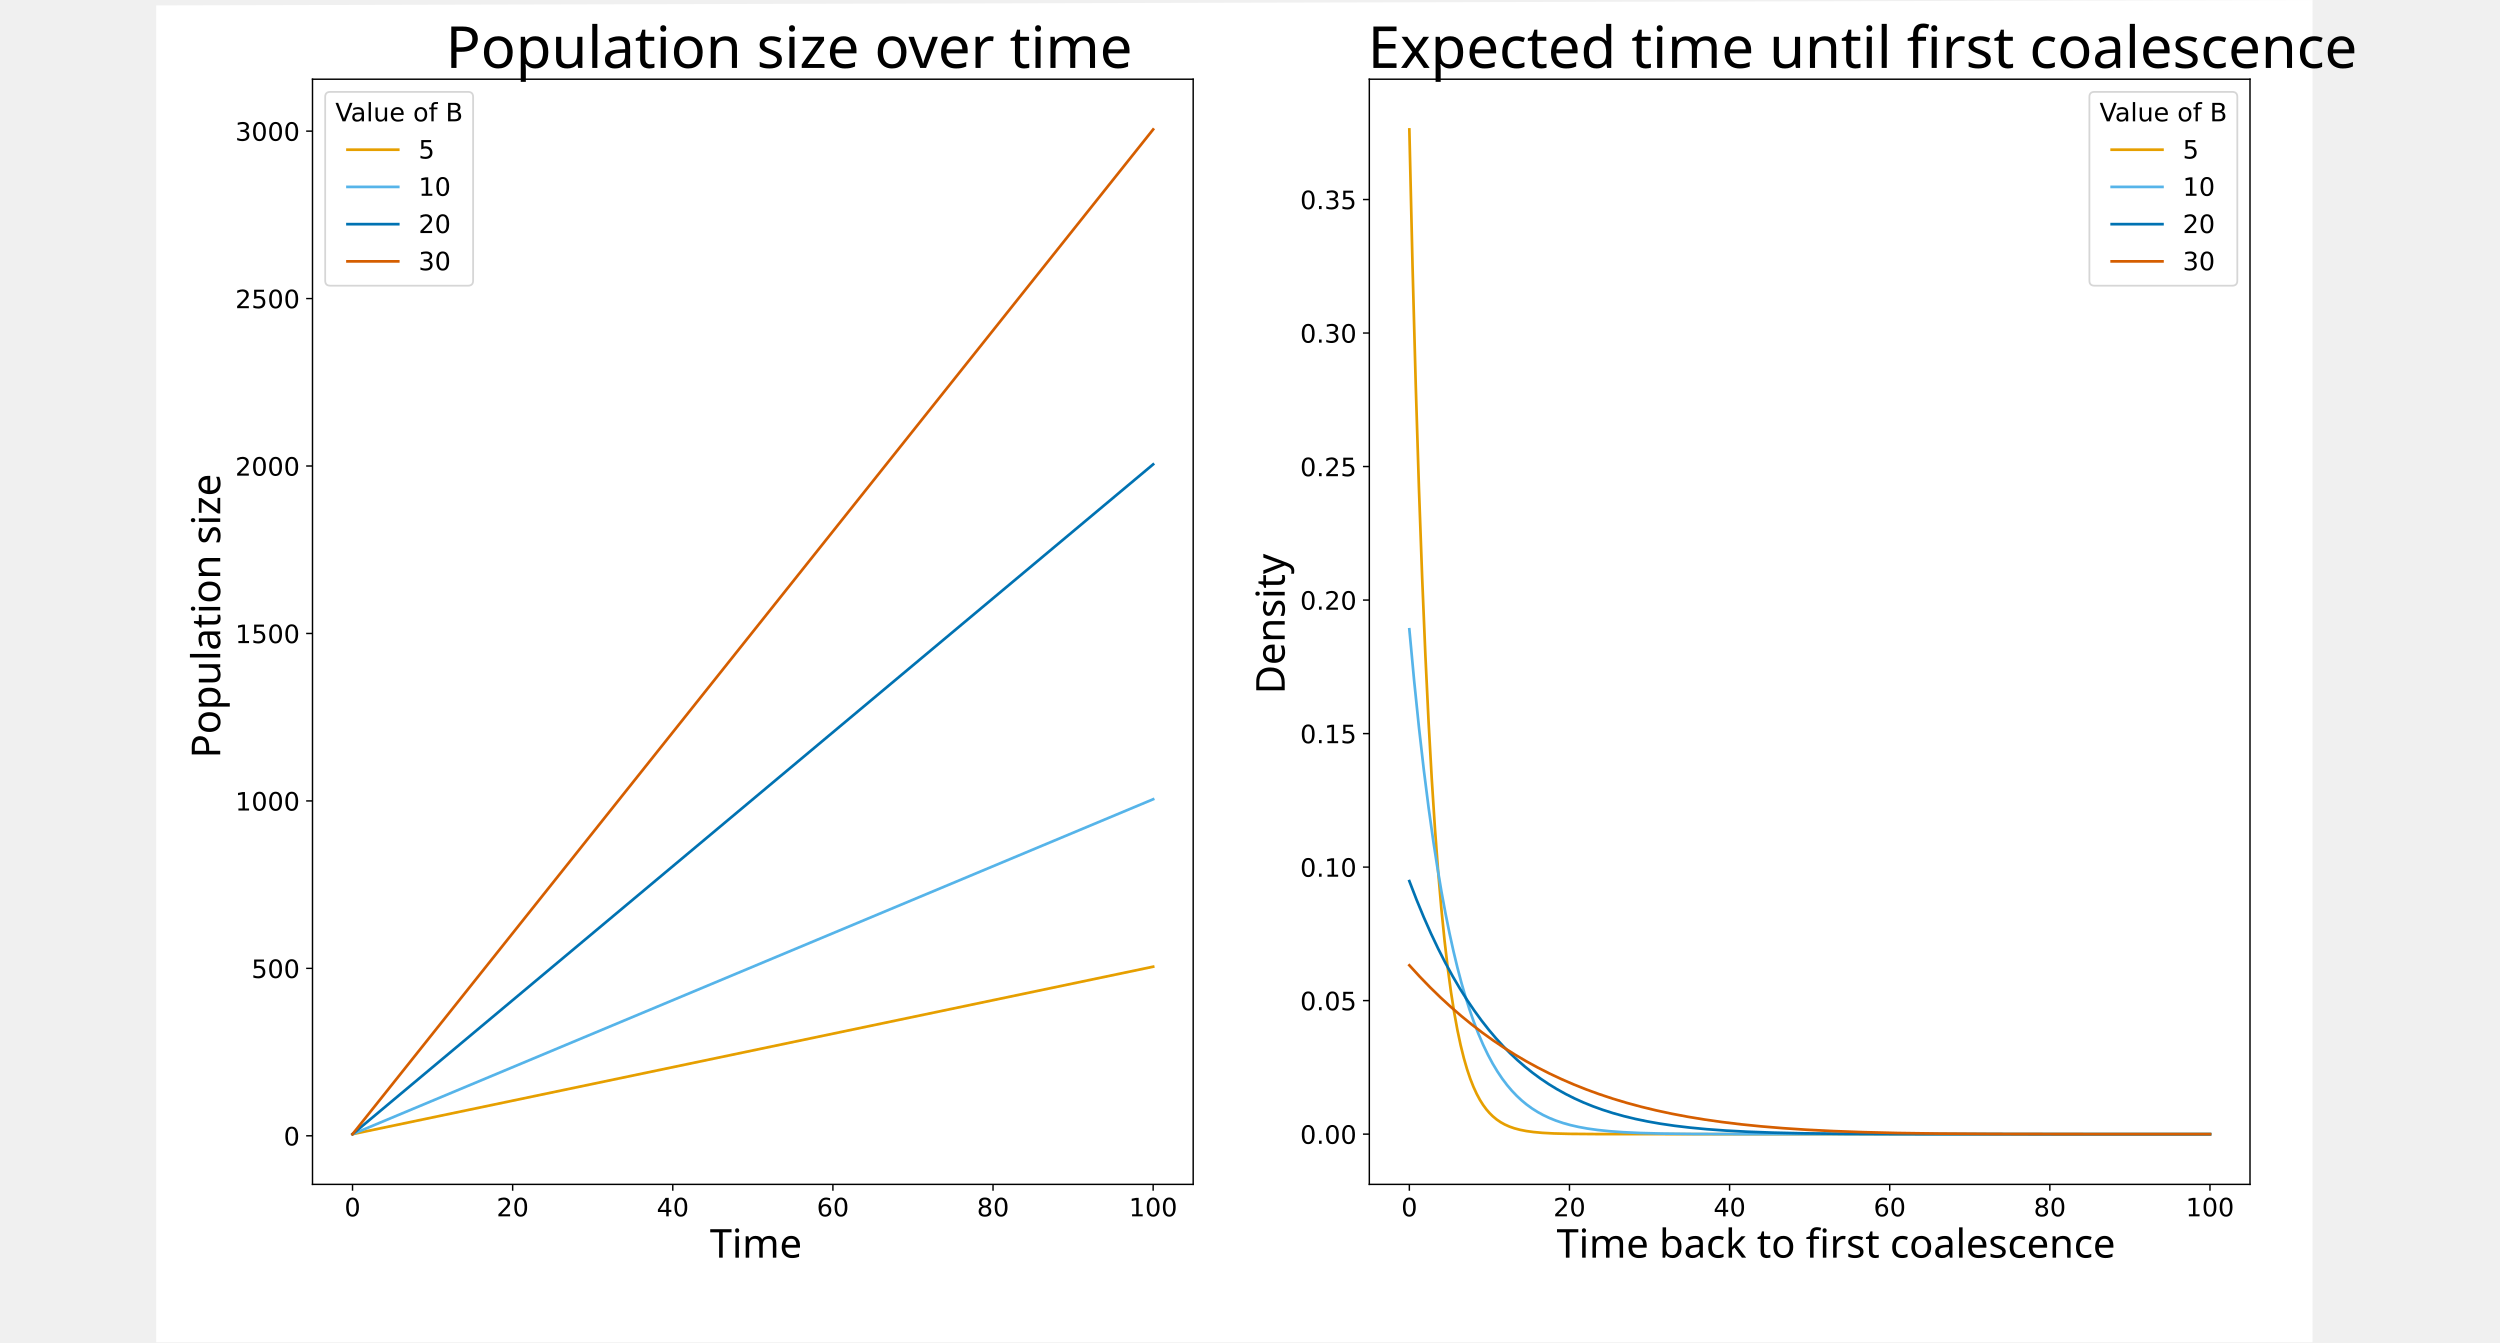
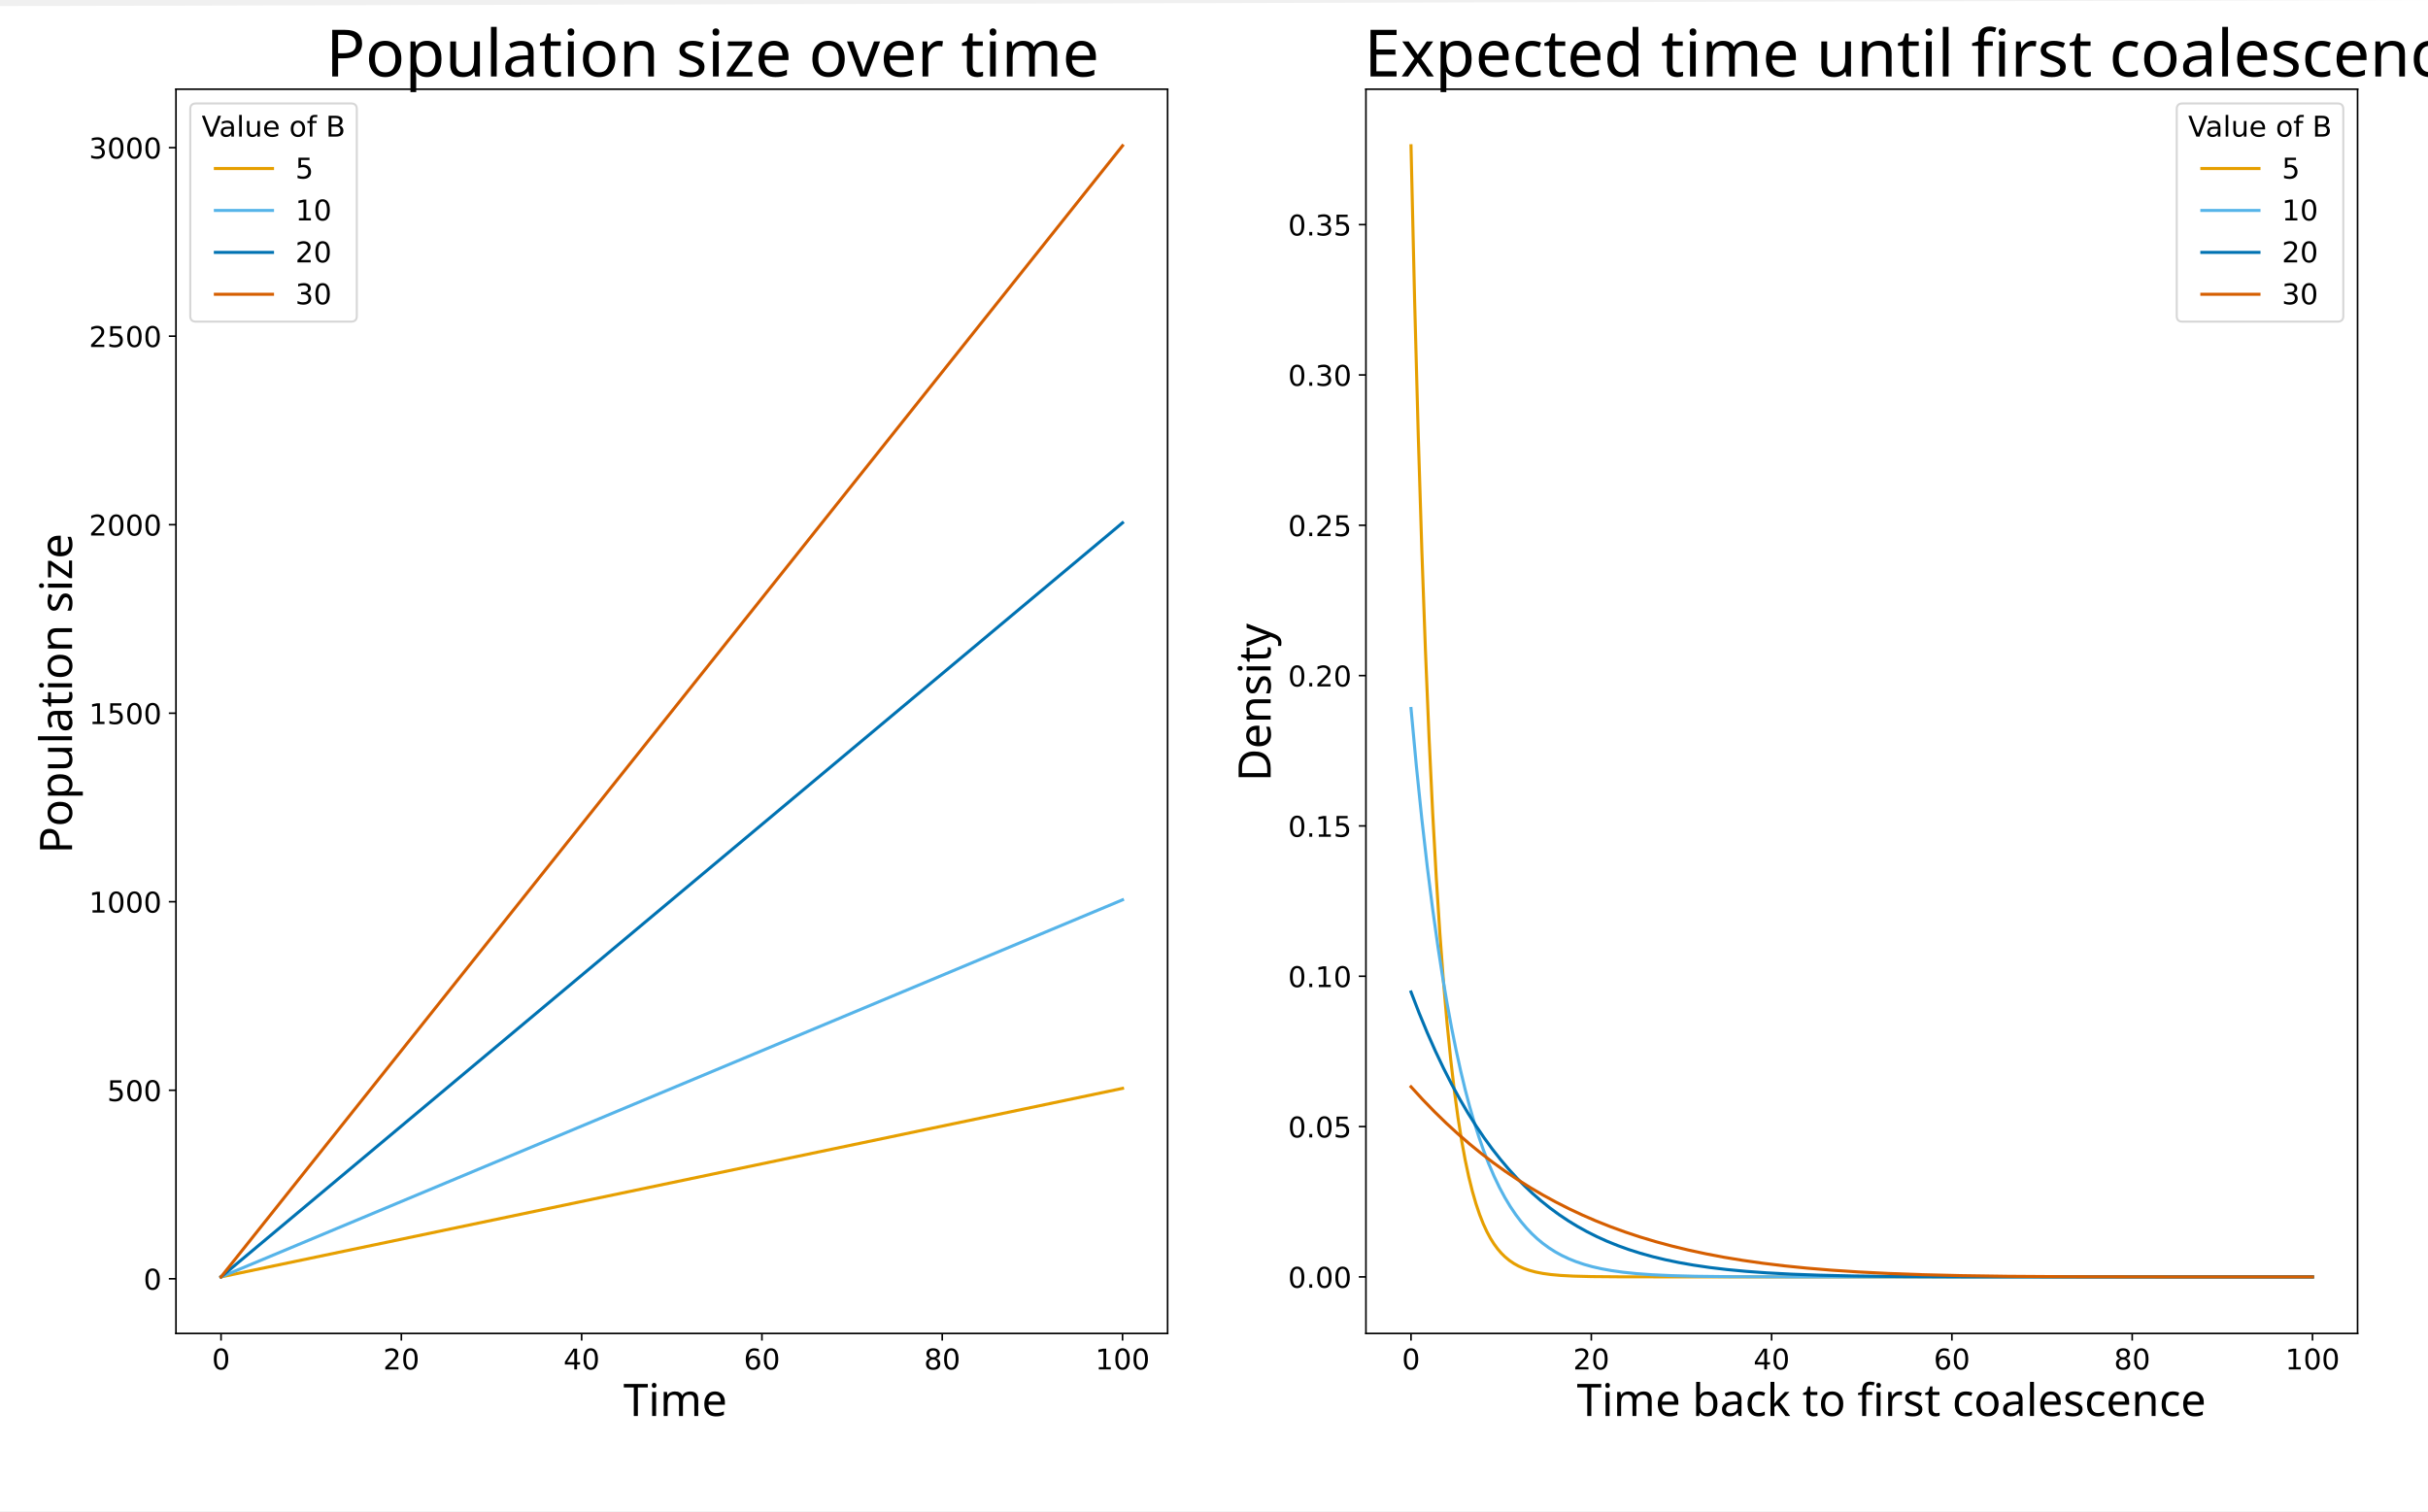
- <svg xmlns="http://www.w3.org/2000/svg" version="1.1" id="svg492" width="1839.36" height="987.558" viewBox="0 0 1839.36 987.558" xml:space="preserve">
+ <svg xmlns="http://www.w3.org/2000/svg" version="1.1" id="svg492" width="1586.503" height="987.558" viewBox="0 0 1586.503 987.558" xml:space="preserve">
  <defs id="defs496">
    <clipPath clipPathUnits="userSpaceOnUse" id="clipPath628">
      <path d="M 172.44,87.12 H 658.407 V 696.96 H 172.44 Z" id="path626" />
    </clipPath>
    <clipPath clipPathUnits="userSpaceOnUse" id="clipPath638">
      <path d="M 172.44,87.12 H 658.407 V 696.96 H 172.44 Z" id="path636" />
    </clipPath>
    <clipPath clipPathUnits="userSpaceOnUse" id="clipPath648">
      <path d="M 172.44,87.12 H 658.407 V 696.96 H 172.44 Z" id="path646" />
    </clipPath>
    <clipPath clipPathUnits="userSpaceOnUse" id="clipPath658">
      <path d="M 172.44,87.12 H 658.407 V 696.96 H 172.44 Z" id="path656" />
    </clipPath>
    <clipPath clipPathUnits="userSpaceOnUse" id="clipPath844">
      <path d="M 755.601,87.12 H 1241.568 V 696.96 H 755.601 Z" id="path842" />
    </clipPath>
    <clipPath clipPathUnits="userSpaceOnUse" id="clipPath854">
      <path d="M 755.601,87.12 H 1241.568 V 696.96 H 755.601 Z" id="path852" />
    </clipPath>
    <clipPath clipPathUnits="userSpaceOnUse" id="clipPath864">
      <path d="M 755.601,87.12 H 1241.568 V 696.96 H 755.601 Z" id="path862" />
    </clipPath>
    <clipPath clipPathUnits="userSpaceOnUse" id="clipPath874">
      <path d="M 755.601,87.12 H 1241.568 V 696.96 H 755.601 Z" id="path872" />
    </clipPath>
    <clipPath clipPathUnits="userSpaceOnUse" id="clipPath1703">
      <path d="M 172.44,87.12 H 658.407 V 696.96 H 172.44 Z" id="path1701" />
    </clipPath>
    <clipPath clipPathUnits="userSpaceOnUse" id="clipPath1713">
      <path d="M 172.44,87.12 H 658.407 V 696.96 H 172.44 Z" id="path1711" />
    </clipPath>
    <clipPath clipPathUnits="userSpaceOnUse" id="clipPath1723">
      <path d="M 172.44,87.12 H 658.407 V 696.96 H 172.44 Z" id="path1721" />
    </clipPath>
    <clipPath clipPathUnits="userSpaceOnUse" id="clipPath1733">
      <path d="M 172.44,87.12 H 658.407 V 696.96 H 172.44 Z" id="path1731" />
    </clipPath>
    <clipPath clipPathUnits="userSpaceOnUse" id="clipPath1925">
      <path d="M 755.601,87.12 H 1241.568 V 696.96 H 755.601 Z" id="path1923" />
    </clipPath>
    <clipPath clipPathUnits="userSpaceOnUse" id="clipPath1935">
      <path d="M 755.601,87.12 H 1241.568 V 696.96 H 755.601 Z" id="path1933" />
    </clipPath>
    <clipPath clipPathUnits="userSpaceOnUse" id="clipPath1945">
      <path d="M 755.601,87.12 H 1241.568 V 696.96 H 755.601 Z" id="path1943" />
    </clipPath>
    <clipPath clipPathUnits="userSpaceOnUse" id="clipPath1955">
      <path d="M 755.601,87.12 H 1241.568 V 696.96 H 755.601 Z" id="path1953" />
    </clipPath>
  </defs>
-   <g id="g500" transform="matrix(1.333333,0,0,-1.333333,0,987.5578)" />
-   <path d="M 114.939,987.558 H 1701.442 V 0 L 114.939,3.985 Z" style="fill:#ffffff;fill-opacity:1;fill-rule:nonzero;stroke:none;stroke-width:1.238" id="path1577" />
-   <path d="M 229.92,871.398 H 877.876 V 58.278 H 229.92 Z" style="fill:#ffffff;fill-opacity:1;fill-rule:nonzero;stroke:none;stroke-width:1.333" id="path1579" />
-   <path d="m 259.373,871.398 v 4.667" style="fill:#000000;fill-opacity:1;fill-rule:nonzero;stroke:#000000;stroke-width:1.067;stroke-linecap:butt;stroke-linejoin:round;stroke-miterlimit:10;stroke-dasharray:none;stroke-opacity:1" id="path1581" />
-   <g id="g1583" transform="matrix(1.333333,0,0,-1.333333,253.435,894.9186)">
+   <g id="g500" transform="matrix(1.333333,0,0,-1.333333,-114.9388,987.5578)" />
+   <path d="M 0,987.558 H 1586.503 V 0 L 0,3.985 Z" style="fill:#ffffff;fill-opacity:1;fill-rule:nonzero;stroke:none;stroke-width:1.238" id="path1577" />
+   <path d="m 114.981,871.398 h 647.956 V 58.278 h -647.956 z" style="fill:#ffffff;fill-opacity:1;fill-rule:nonzero;stroke:none;stroke-width:1.333" id="path1579" />
+   <path d="m 144.434,871.398 v 4.667" style="fill:#000000;fill-opacity:1;fill-rule:nonzero;stroke:#000000;stroke-width:1.067;stroke-linecap:butt;stroke-linejoin:round;stroke-miterlimit:10;stroke-dasharray:none;stroke-opacity:1" id="path1581" />
+   <g id="g1583" transform="matrix(1.333333,0,0,-1.333333,138.4962,894.9186)">
    <text xml:space="preserve" transform="scale(1,-1)" style="font-variant:normal;font-weight:normal;font-size:14px;font-family:'DejaVu Sans';-inkscape-font-specification:DejaVuSans;writing-mode:lr-tb;fill:#000000;fill-opacity:1;fill-rule:nonzero;stroke:none" id="text1587">
      <tspan x="0" y="0" id="tspan1585">0</tspan>
    </text>
  </g>
-   <path d="m 377.183,871.398 v 4.667" style="fill:#000000;fill-opacity:1;fill-rule:nonzero;stroke:#000000;stroke-width:1.067;stroke-linecap:butt;stroke-linejoin:round;stroke-miterlimit:10;stroke-dasharray:none;stroke-opacity:1" id="path1589" />
-   <g id="g1591" transform="matrix(1.333333,0,0,-1.333333,365.3078,894.9186)">
+   <path d="m 262.244,871.398 v 4.667" style="fill:#000000;fill-opacity:1;fill-rule:nonzero;stroke:#000000;stroke-width:1.067;stroke-linecap:butt;stroke-linejoin:round;stroke-miterlimit:10;stroke-dasharray:none;stroke-opacity:1" id="path1589" />
+   <g id="g1591" transform="matrix(1.333333,0,0,-1.333333,250.369,894.9186)">
    <text xml:space="preserve" transform="scale(1,-1)" style="font-variant:normal;font-weight:normal;font-size:14px;font-family:'DejaVu Sans';-inkscape-font-specification:DejaVuSans;writing-mode:lr-tb;fill:#000000;fill-opacity:1;fill-rule:nonzero;stroke:none" id="text1595">
      <tspan x="0 8.904" y="0" id="tspan1593">20</tspan>
    </text>
  </g>
-   <path d="m 494.993,871.398 v 4.667" style="fill:#000000;fill-opacity:1;fill-rule:nonzero;stroke:#000000;stroke-width:1.067;stroke-linecap:butt;stroke-linejoin:round;stroke-miterlimit:10;stroke-dasharray:none;stroke-opacity:1" id="path1597" />
-   <g id="g1599" transform="matrix(1.333333,0,0,-1.333333,483.118,894.9186)">
+   <path d="m 380.054,871.398 v 4.667" style="fill:#000000;fill-opacity:1;fill-rule:nonzero;stroke:#000000;stroke-width:1.067;stroke-linecap:butt;stroke-linejoin:round;stroke-miterlimit:10;stroke-dasharray:none;stroke-opacity:1" id="path1597" />
+   <g id="g1599" transform="matrix(1.333333,0,0,-1.333333,368.1792,894.9186)">
    <text xml:space="preserve" transform="scale(1,-1)" style="font-variant:normal;font-weight:normal;font-size:14px;font-family:'DejaVu Sans';-inkscape-font-specification:DejaVuSans;writing-mode:lr-tb;fill:#000000;fill-opacity:1;fill-rule:nonzero;stroke:none" id="text1603">
      <tspan x="0 8.904" y="0" id="tspan1601">40</tspan>
    </text>
  </g>
-   <path d="m 612.803,871.398 v 4.667" style="fill:#000000;fill-opacity:1;fill-rule:nonzero;stroke:#000000;stroke-width:1.067;stroke-linecap:butt;stroke-linejoin:round;stroke-miterlimit:10;stroke-dasharray:none;stroke-opacity:1" id="path1605" />
-   <g id="g1607" transform="matrix(1.333333,0,0,-1.333333,600.9283,894.9186)">
+   <path d="m 497.864,871.398 v 4.667" style="fill:#000000;fill-opacity:1;fill-rule:nonzero;stroke:#000000;stroke-width:1.067;stroke-linecap:butt;stroke-linejoin:round;stroke-miterlimit:10;stroke-dasharray:none;stroke-opacity:1" id="path1605" />
+   <g id="g1607" transform="matrix(1.333333,0,0,-1.333333,485.9895,894.9186)">
    <text xml:space="preserve" transform="scale(1,-1)" style="font-variant:normal;font-weight:normal;font-size:14px;font-family:'DejaVu Sans';-inkscape-font-specification:DejaVuSans;writing-mode:lr-tb;fill:#000000;fill-opacity:1;fill-rule:nonzero;stroke:none" id="text1611">
      <tspan x="0 8.904" y="0" id="tspan1609">60</tspan>
    </text>
  </g>
-   <path d="m 730.614,871.398 v 4.667" style="fill:#000000;fill-opacity:1;fill-rule:nonzero;stroke:#000000;stroke-width:1.067;stroke-linecap:butt;stroke-linejoin:round;stroke-miterlimit:10;stroke-dasharray:none;stroke-opacity:1" id="path1613" />
-   <g id="g1615" transform="matrix(1.333333,0,0,-1.333333,718.7385,894.9186)">
+   <path d="m 615.675,871.398 v 4.667" style="fill:#000000;fill-opacity:1;fill-rule:nonzero;stroke:#000000;stroke-width:1.067;stroke-linecap:butt;stroke-linejoin:round;stroke-miterlimit:10;stroke-dasharray:none;stroke-opacity:1" id="path1613" />
+   <g id="g1615" transform="matrix(1.333333,0,0,-1.333333,603.7997,894.9186)">
    <text xml:space="preserve" transform="scale(1,-1)" style="font-variant:normal;font-weight:normal;font-size:14px;font-family:'DejaVu Sans';-inkscape-font-specification:DejaVuSans;writing-mode:lr-tb;fill:#000000;fill-opacity:1;fill-rule:nonzero;stroke:none" id="text1619">
      <tspan x="0 8.904" y="0" id="tspan1617">80</tspan>
    </text>
  </g>
-   <path d="m 848.424,871.398 v 4.667" style="fill:#000000;fill-opacity:1;fill-rule:nonzero;stroke:#000000;stroke-width:1.067;stroke-linecap:butt;stroke-linejoin:round;stroke-miterlimit:10;stroke-dasharray:none;stroke-opacity:1" id="path1621" />
-   <g id="g1623" transform="matrix(1.333333,0,0,-1.333333,830.6113,894.9186)">
+   <path d="m 733.485,871.398 v 4.667" style="fill:#000000;fill-opacity:1;fill-rule:nonzero;stroke:#000000;stroke-width:1.067;stroke-linecap:butt;stroke-linejoin:round;stroke-miterlimit:10;stroke-dasharray:none;stroke-opacity:1" id="path1621" />
+   <g id="g1623" transform="matrix(1.333333,0,0,-1.333333,715.6725,894.9186)">
    <text xml:space="preserve" transform="scale(1,-1)" style="font-variant:normal;font-weight:normal;font-size:14px;font-family:'DejaVu Sans';-inkscape-font-specification:DejaVuSans;writing-mode:lr-tb;fill:#000000;fill-opacity:1;fill-rule:nonzero;stroke:none" id="text1627">
      <tspan x="0 8.904 17.808" y="0" id="tspan1625">100</tspan>
    </text>
  </g>
-   <g id="g1629" transform="matrix(1.333333,0,0,-1.333333,522.2523,925.3145)">
+   <g id="g1629" transform="matrix(1.333333,0,0,-1.333333,407.3135,925.3145)">
    <text xml:space="preserve" transform="scale(1,-1)" style="font-variant:normal;font-weight:normal;font-size:22px;font-family:'CMU Sans Serif';-inkscape-font-specification:CMUSansSerif;writing-mode:lr-tb;fill:#000000;fill-opacity:1;fill-rule:nonzero;stroke:none" id="text1633">
      <tspan x="0 14.96 20.218 37.686" y="0" id="tspan1631">Time</tspan>
    </text>
  </g>
-   <path d="m 229.92,835.67 h -4.667" style="fill:#000000;fill-opacity:1;fill-rule:nonzero;stroke:#000000;stroke-width:1.067;stroke-linecap:butt;stroke-linejoin:round;stroke-miterlimit:10;stroke-dasharray:none;stroke-opacity:1" id="path1635" />
-   <g id="g1637" transform="matrix(1.333333,0,0,-1.333333,208.7116,842.7635)">
+   <path d="m 114.981,835.67 h -4.667" style="fill:#000000;fill-opacity:1;fill-rule:nonzero;stroke:#000000;stroke-width:1.067;stroke-linecap:butt;stroke-linejoin:round;stroke-miterlimit:10;stroke-dasharray:none;stroke-opacity:1" id="path1635" />
+   <g id="g1637" transform="matrix(1.333333,0,0,-1.333333,93.77279,842.7635)">
    <text xml:space="preserve" transform="scale(1,-1)" style="font-variant:normal;font-weight:normal;font-size:14px;font-family:'DejaVu Sans';-inkscape-font-specification:DejaVuSans;writing-mode:lr-tb;fill:#000000;fill-opacity:1;fill-rule:nonzero;stroke:none" id="text1641">
      <tspan x="0" y="0" id="tspan1639">0</tspan>
    </text>
  </g>
-   <path d="m 229.92,712.47 h -4.667" style="fill:#000000;fill-opacity:1;fill-rule:nonzero;stroke:#000000;stroke-width:1.067;stroke-linecap:butt;stroke-linejoin:round;stroke-miterlimit:10;stroke-dasharray:none;stroke-opacity:1" id="path1643" />
-   <g id="g1645" transform="matrix(1.333333,0,0,-1.333333,184.9616,719.5635)">
+   <path d="m 114.981,712.47 h -4.667" style="fill:#000000;fill-opacity:1;fill-rule:nonzero;stroke:#000000;stroke-width:1.067;stroke-linecap:butt;stroke-linejoin:round;stroke-miterlimit:10;stroke-dasharray:none;stroke-opacity:1" id="path1643" />
+   <g id="g1645" transform="matrix(1.333333,0,0,-1.333333,70.02279,719.5635)">
    <text xml:space="preserve" transform="scale(1,-1)" style="font-variant:normal;font-weight:normal;font-size:14px;font-family:'DejaVu Sans';-inkscape-font-specification:DejaVuSans;writing-mode:lr-tb;fill:#000000;fill-opacity:1;fill-rule:nonzero;stroke:none" id="text1649">
      <tspan x="0 8.904 17.808" y="0" id="tspan1647">500</tspan>
    </text>
  </g>
-   <path d="m 229.92,589.27 h -4.667" style="fill:#000000;fill-opacity:1;fill-rule:nonzero;stroke:#000000;stroke-width:1.067;stroke-linecap:butt;stroke-linejoin:round;stroke-miterlimit:10;stroke-dasharray:none;stroke-opacity:1" id="path1651" />
-   <g id="g1653" transform="matrix(1.333333,0,0,-1.333333,173.0866,596.3636)">
+   <path d="m 114.981,589.27 h -4.667" style="fill:#000000;fill-opacity:1;fill-rule:nonzero;stroke:#000000;stroke-width:1.067;stroke-linecap:butt;stroke-linejoin:round;stroke-miterlimit:10;stroke-dasharray:none;stroke-opacity:1" id="path1651" />
+   <g id="g1653" transform="matrix(1.333333,0,0,-1.333333,58.14779,596.3636)">
    <text xml:space="preserve" transform="scale(1,-1)" style="font-variant:normal;font-weight:normal;font-size:14px;font-family:'DejaVu Sans';-inkscape-font-specification:DejaVuSans;writing-mode:lr-tb;fill:#000000;fill-opacity:1;fill-rule:nonzero;stroke:none" id="text1657">
      <tspan x="0 8.904 17.808 26.712" y="0" id="tspan1655">1000</tspan>
    </text>
  </g>
-   <path d="m 229.92,466.07 h -4.667" style="fill:#000000;fill-opacity:1;fill-rule:nonzero;stroke:#000000;stroke-width:1.067;stroke-linecap:butt;stroke-linejoin:round;stroke-miterlimit:10;stroke-dasharray:none;stroke-opacity:1" id="path1659" />
-   <g id="g1661" transform="matrix(1.333333,0,0,-1.333333,173.0866,473.1635)">
+   <path d="m 114.981,466.07 h -4.667" style="fill:#000000;fill-opacity:1;fill-rule:nonzero;stroke:#000000;stroke-width:1.067;stroke-linecap:butt;stroke-linejoin:round;stroke-miterlimit:10;stroke-dasharray:none;stroke-opacity:1" id="path1659" />
+   <g id="g1661" transform="matrix(1.333333,0,0,-1.333333,58.14779,473.1635)">
    <text xml:space="preserve" transform="scale(1,-1)" style="font-variant:normal;font-weight:normal;font-size:14px;font-family:'DejaVu Sans';-inkscape-font-specification:DejaVuSans;writing-mode:lr-tb;fill:#000000;fill-opacity:1;fill-rule:nonzero;stroke:none" id="text1665">
      <tspan x="0 8.904 17.808 26.712" y="0" id="tspan1663">1500</tspan>
    </text>
  </g>
-   <path d="m 229.92,342.87 h -4.667" style="fill:#000000;fill-opacity:1;fill-rule:nonzero;stroke:#000000;stroke-width:1.067;stroke-linecap:butt;stroke-linejoin:round;stroke-miterlimit:10;stroke-dasharray:none;stroke-opacity:1" id="path1667" />
-   <g id="g1669" transform="matrix(1.333333,0,0,-1.333333,173.0866,349.9635)">
+   <path d="m 114.981,342.87 h -4.667" style="fill:#000000;fill-opacity:1;fill-rule:nonzero;stroke:#000000;stroke-width:1.067;stroke-linecap:butt;stroke-linejoin:round;stroke-miterlimit:10;stroke-dasharray:none;stroke-opacity:1" id="path1667" />
+   <g id="g1669" transform="matrix(1.333333,0,0,-1.333333,58.14779,349.9635)">
    <text xml:space="preserve" transform="scale(1,-1)" style="font-variant:normal;font-weight:normal;font-size:14px;font-family:'DejaVu Sans';-inkscape-font-specification:DejaVuSans;writing-mode:lr-tb;fill:#000000;fill-opacity:1;fill-rule:nonzero;stroke:none" id="text1673">
      <tspan x="0 8.904 17.808 26.712" y="0" id="tspan1671">2000</tspan>
    </text>
  </g>
-   <path d="m 229.92,219.67 h -4.667" style="fill:#000000;fill-opacity:1;fill-rule:nonzero;stroke:#000000;stroke-width:1.067;stroke-linecap:butt;stroke-linejoin:round;stroke-miterlimit:10;stroke-dasharray:none;stroke-opacity:1" id="path1675" />
-   <g id="g1677" transform="matrix(1.333333,0,0,-1.333333,173.0866,226.7636)">
+   <path d="m 114.981,219.67 h -4.667" style="fill:#000000;fill-opacity:1;fill-rule:nonzero;stroke:#000000;stroke-width:1.067;stroke-linecap:butt;stroke-linejoin:round;stroke-miterlimit:10;stroke-dasharray:none;stroke-opacity:1" id="path1675" />
+   <g id="g1677" transform="matrix(1.333333,0,0,-1.333333,58.14779,226.7636)">
    <text xml:space="preserve" transform="scale(1,-1)" style="font-variant:normal;font-weight:normal;font-size:14px;font-family:'DejaVu Sans';-inkscape-font-specification:DejaVuSans;writing-mode:lr-tb;fill:#000000;fill-opacity:1;fill-rule:nonzero;stroke:none" id="text1681">
      <tspan x="0 8.904 17.808 26.712" y="0" id="tspan1679">2500</tspan>
    </text>
  </g>
-   <path d="m 229.92,96.47 h -4.667" style="fill:#000000;fill-opacity:1;fill-rule:nonzero;stroke:#000000;stroke-width:1.067;stroke-linecap:butt;stroke-linejoin:round;stroke-miterlimit:10;stroke-dasharray:none;stroke-opacity:1" id="path1683" />
-   <g id="g1685" transform="matrix(1.333333,0,0,-1.333333,173.0866,103.5636)">
+   <path d="m 114.981,96.47 h -4.667" style="fill:#000000;fill-opacity:1;fill-rule:nonzero;stroke:#000000;stroke-width:1.067;stroke-linecap:butt;stroke-linejoin:round;stroke-miterlimit:10;stroke-dasharray:none;stroke-opacity:1" id="path1683" />
+   <g id="g1685" transform="matrix(1.333333,0,0,-1.333333,58.14779,103.5636)">
    <text xml:space="preserve" transform="scale(1,-1)" style="font-variant:normal;font-weight:normal;font-size:14px;font-family:'DejaVu Sans';-inkscape-font-specification:DejaVuSans;writing-mode:lr-tb;fill:#000000;fill-opacity:1;fill-rule:nonzero;stroke:none" id="text1689">
      <tspan x="0 8.904 17.808 26.712" y="0" id="tspan1687">3000</tspan>
    </text>
  </g>
-   <g id="g1691" transform="matrix(0,-1.333333,-1.333333,0,162.0241,557.8899)">
+   <g id="g1691" transform="matrix(0,-1.333333,-1.333333,0,47.08529,557.8899)">
    <text xml:space="preserve" transform="scale(1,-1)" style="font-variant:normal;font-weight:normal;font-size:22px;font-family:'CMU Sans Serif';-inkscape-font-specification:CMUSansSerif;writing-mode:lr-tb;fill:#000000;fill-opacity:1;fill-rule:nonzero;stroke:none" id="text1695">
      <tspan x="0 14.058 25.058 36.432 47.806 53.064 63.624 71.566 76.824 87.824 99.198 106.524 114.95 120.208 129.778" y="0" id="tspan1693">Population size</tspan>
    </text>
  </g>
-   <g id="g1697" transform="matrix(1.333333,0,0,-1.333333,0,987.5578)">
+   <g id="g1697" transform="matrix(1.333333,0,0,-1.333333,-114.9388,987.5578)">
    <g id="g1699" clip-path="url(#clipPath1703)">
      <path d="m 636.318,207.24 -441.788,-92.4 v 0" style="fill:none;stroke:#e69f00;stroke-width:1.5;stroke-linecap:square;stroke-linejoin:round;stroke-miterlimit:10;stroke-dasharray:none;stroke-opacity:1" id="path1705" />
    </g>
  </g>
-   <g id="g1707" transform="matrix(1.333333,0,0,-1.333333,0,987.5578)">
+   <g id="g1707" transform="matrix(1.333333,0,0,-1.333333,-114.9388,987.5578)">
    <g id="g1709" clip-path="url(#clipPath1713)">
      <path d="M 636.318,299.64 194.529,114.84 v 0" style="fill:none;stroke:#56b4e9;stroke-width:1.5;stroke-linecap:square;stroke-linejoin:round;stroke-miterlimit:10;stroke-dasharray:none;stroke-opacity:1" id="path1715" />
    </g>
  </g>
-   <g id="g1717" transform="matrix(1.333333,0,0,-1.333333,0,987.5578)">
+   <g id="g1717" transform="matrix(1.333333,0,0,-1.333333,-114.9388,987.5578)">
    <g id="g1719" clip-path="url(#clipPath1723)">
      <path d="M 636.318,484.44 194.529,114.84 v 0" style="fill:none;stroke:#0072b2;stroke-width:1.5;stroke-linecap:square;stroke-linejoin:round;stroke-miterlimit:10;stroke-dasharray:none;stroke-opacity:1" id="path1725" />
    </g>
  </g>
-   <g id="g1727" transform="matrix(1.333333,0,0,-1.333333,0,987.5578)">
+   <g id="g1727" transform="matrix(1.333333,0,0,-1.333333,-114.9388,987.5578)">
    <g id="g1729" clip-path="url(#clipPath1733)">
      <path d="M 636.318,669.24 194.529,114.84 v 0" style="fill:none;stroke:#d55e00;stroke-width:1.5;stroke-linecap:square;stroke-linejoin:round;stroke-miterlimit:10;stroke-dasharray:none;stroke-opacity:1" id="path1735" />
    </g>
  </g>
-   <g id="g1737" transform="matrix(1.333333,0,0,-1.333333,0,987.5578)">
+   <g id="g1737" transform="matrix(1.333333,0,0,-1.333333,-114.9388,987.5578)">
    <path d="M 172.44,87.12 V 696.96" style="fill:none;stroke:#000000;stroke-width:0.8;stroke-linecap:square;stroke-linejoin:miter;stroke-miterlimit:10;stroke-dasharray:none;stroke-opacity:1" id="path1739" />
    <path d="M 658.407,87.12 V 696.96" style="fill:none;stroke:#000000;stroke-width:0.8;stroke-linecap:square;stroke-linejoin:miter;stroke-miterlimit:10;stroke-dasharray:none;stroke-opacity:1" id="path1741" />
    <path d="M 172.44,87.12 H 658.407" style="fill:none;stroke:#000000;stroke-width:0.8;stroke-linecap:square;stroke-linejoin:miter;stroke-miterlimit:10;stroke-dasharray:none;stroke-opacity:1" id="path1743" />
    <path d="M 172.44,696.96 H 658.407" style="fill:none;stroke:#000000;stroke-width:0.8;stroke-linecap:square;stroke-linejoin:miter;stroke-miterlimit:10;stroke-dasharray:none;stroke-opacity:1" id="path1745" />
    <g id="g1747" transform="translate(245.9158,703.1944)">
      <text xml:space="preserve" transform="scale(1,-1)" style="font-variant:normal;font-weight:normal;font-size:32px;font-family:'CMU Sans Serif';-inkscape-font-specification:CMUSansSerif;writing-mode:lr-tb;fill:#000000;fill-opacity:1;fill-rule:nonzero;stroke:none" id="text1751">
        <tspan x="0 20.448 36.448 52.992 69.536 77.184 92.544 104.096 111.744 127.744 144.288 154.944 167.2 174.848 188.768 202.976 213.632 229.632 244.384 258.592 269.536 280.192 291.744 299.392 324.8" y="0" id="tspan1749">Population size over time</tspan>
      </text>
    </g>
    <path d="m 182.24,583.026 h 76.022 c 1.867,0 2.8,0.933 2.8,2.8 V 687.16 c 0,1.867 -0.933,2.8 -2.8,2.8 H 182.24 c -1.867,0 -2.8,-0.933 -2.8,-2.8 V 585.826 c 0,-1.867 0.933,-2.8 2.8,-2.8 z" style="fill:#ffffff;fill-opacity:0.8;fill-rule:nonzero;stroke:#cccccc;stroke-width:1;stroke-linecap:butt;stroke-linejoin:miter;stroke-miterlimit:10;stroke-dasharray:none;stroke-opacity:0.8" id="path1753" />
    <g id="g1755" transform="translate(185.04,673.7194)">
      <text xml:space="preserve" transform="scale(1,-1)" style="font-variant:normal;font-weight:normal;font-size:14px;font-family:'DejaVu Sans';-inkscape-font-specification:DejaVuSans;writing-mode:lr-tb;fill:#000000;fill-opacity:1;fill-rule:nonzero;stroke:none" id="text1759">
        <tspan x="0 8.498 17.08 20.972 29.848 38.458 42.91 51.478 56.406 60.858" y="0" id="tspan1757">Value of B</tspan>
      </text>
    </g>
    <path d="m 191.745,658.072 h 14 14" style="fill:none;stroke:#e69f00;stroke-width:1.5;stroke-linecap:square;stroke-linejoin:round;stroke-miterlimit:10;stroke-dasharray:none;stroke-opacity:1" id="path1761" />
    <g id="g1763" transform="translate(230.9447,653.1725)">
      <text xml:space="preserve" transform="scale(1,-1)" style="font-variant:normal;font-weight:normal;font-size:14px;font-family:'DejaVu Sans';-inkscape-font-specification:DejaVuSans;writing-mode:lr-tb;fill:#000000;fill-opacity:1;fill-rule:nonzero;stroke:none" id="text1767">
        <tspan x="0" y="0" id="tspan1765">5</tspan>
      </text>
    </g>
    <path d="m 191.745,637.526 h 14 14" style="fill:none;stroke:#56b4e9;stroke-width:1.5;stroke-linecap:square;stroke-linejoin:round;stroke-miterlimit:10;stroke-dasharray:none;stroke-opacity:1" id="path1769" />
    <g id="g1771" transform="translate(230.9447,632.6256)">
      <text xml:space="preserve" transform="scale(1,-1)" style="font-variant:normal;font-weight:normal;font-size:14px;font-family:'DejaVu Sans';-inkscape-font-specification:DejaVuSans;writing-mode:lr-tb;fill:#000000;fill-opacity:1;fill-rule:nonzero;stroke:none" id="text1775">
        <tspan x="0 8.904" y="0" id="tspan1773">10</tspan>
      </text>
    </g>
    <path d="m 191.745,616.979 h 14 14" style="fill:none;stroke:#0072b2;stroke-width:1.5;stroke-linecap:square;stroke-linejoin:round;stroke-miterlimit:10;stroke-dasharray:none;stroke-opacity:1" id="path1777" />
    <g id="g1779" transform="translate(230.9447,612.0788)">
      <text xml:space="preserve" transform="scale(1,-1)" style="font-variant:normal;font-weight:normal;font-size:14px;font-family:'DejaVu Sans';-inkscape-font-specification:DejaVuSans;writing-mode:lr-tb;fill:#000000;fill-opacity:1;fill-rule:nonzero;stroke:none" id="text1783">
        <tspan x="0 8.904" y="0" id="tspan1781">20</tspan>
      </text>
    </g>
    <path d="m 191.745,596.432 h 14 14" style="fill:none;stroke:#d55e00;stroke-width:1.5;stroke-linecap:square;stroke-linejoin:round;stroke-miterlimit:10;stroke-dasharray:none;stroke-opacity:1" id="path1785" />
    <g id="g1787" transform="translate(230.9447,591.5319)">
      <text xml:space="preserve" transform="scale(1,-1)" style="font-variant:normal;font-weight:normal;font-size:14px;font-family:'DejaVu Sans';-inkscape-font-specification:DejaVuSans;writing-mode:lr-tb;fill:#000000;fill-opacity:1;fill-rule:nonzero;stroke:none" id="text1791">
        <tspan x="0 8.904" y="0" id="tspan1789">30</tspan>
      </text>
    </g>
    <path d="M 755.601,87.12 H 1241.568 V 696.96 H 755.601 Z" style="fill:#ffffff;fill-opacity:1;fill-rule:nonzero;stroke:none" id="path1793" />
    <path d="m 777.69,87.12 v -3.5" style="fill:#000000;fill-opacity:1;fill-rule:nonzero;stroke:#000000;stroke-width:0.8;stroke-linecap:butt;stroke-linejoin:round;stroke-miterlimit:10;stroke-dasharray:none;stroke-opacity:1" id="path1795" />
    <g id="g1797" transform="translate(773.237,69.47938)">
      <text xml:space="preserve" transform="scale(1,-1)" style="font-variant:normal;font-weight:normal;font-size:14px;font-family:'DejaVu Sans';-inkscape-font-specification:DejaVuSans;writing-mode:lr-tb;fill:#000000;fill-opacity:1;fill-rule:nonzero;stroke:none" id="text1801">
        <tspan x="0" y="0" id="tspan1799">0</tspan>
      </text>
    </g>
    <path d="m 866.048,87.12 v -3.5" style="fill:#000000;fill-opacity:1;fill-rule:nonzero;stroke:#000000;stroke-width:0.8;stroke-linecap:butt;stroke-linejoin:round;stroke-miterlimit:10;stroke-dasharray:none;stroke-opacity:1" id="path1803" />
    <g id="g1805" transform="translate(857.1416,69.47938)">
      <text xml:space="preserve" transform="scale(1,-1)" style="font-variant:normal;font-weight:normal;font-size:14px;font-family:'DejaVu Sans';-inkscape-font-specification:DejaVuSans;writing-mode:lr-tb;fill:#000000;fill-opacity:1;fill-rule:nonzero;stroke:none" id="text1809">
        <tspan x="0 8.904" y="0" id="tspan1807">20</tspan>
      </text>
    </g>
    <path d="m 954.406,87.12 v -3.5" style="fill:#000000;fill-opacity:1;fill-rule:nonzero;stroke:#000000;stroke-width:0.8;stroke-linecap:butt;stroke-linejoin:round;stroke-miterlimit:10;stroke-dasharray:none;stroke-opacity:1" id="path1811" />
    <g id="g1813" transform="translate(945.4993,69.47938)">
      <text xml:space="preserve" transform="scale(1,-1)" style="font-variant:normal;font-weight:normal;font-size:14px;font-family:'DejaVu Sans';-inkscape-font-specification:DejaVuSans;writing-mode:lr-tb;fill:#000000;fill-opacity:1;fill-rule:nonzero;stroke:none" id="text1817">
        <tspan x="0 8.904" y="0" id="tspan1815">40</tspan>
      </text>
    </g>
    <path d="m 1042.763,87.12 v -3.5" style="fill:#000000;fill-opacity:1;fill-rule:nonzero;stroke:#000000;stroke-width:0.8;stroke-linecap:butt;stroke-linejoin:round;stroke-miterlimit:10;stroke-dasharray:none;stroke-opacity:1" id="path1819" />
    <g id="g1821" transform="translate(1033.857,69.47938)">
      <text xml:space="preserve" transform="scale(1,-1)" style="font-variant:normal;font-weight:normal;font-size:14px;font-family:'DejaVu Sans';-inkscape-font-specification:DejaVuSans;writing-mode:lr-tb;fill:#000000;fill-opacity:1;fill-rule:nonzero;stroke:none" id="text1825">
        <tspan x="0 8.904" y="0" id="tspan1823">60</tspan>
      </text>
    </g>
    <path d="m 1131.121,87.12 v -3.5" style="fill:#000000;fill-opacity:1;fill-rule:nonzero;stroke:#000000;stroke-width:0.8;stroke-linecap:butt;stroke-linejoin:round;stroke-miterlimit:10;stroke-dasharray:none;stroke-opacity:1" id="path1827" />
    <g id="g1829" transform="translate(1122.215,69.47938)">
      <text xml:space="preserve" transform="scale(1,-1)" style="font-variant:normal;font-weight:normal;font-size:14px;font-family:'DejaVu Sans';-inkscape-font-specification:DejaVuSans;writing-mode:lr-tb;fill:#000000;fill-opacity:1;fill-rule:nonzero;stroke:none" id="text1833">
        <tspan x="0 8.904" y="0" id="tspan1831">80</tspan>
      </text>
    </g>
    <path d="m 1219.479,87.12 v -3.5" style="fill:#000000;fill-opacity:1;fill-rule:nonzero;stroke:#000000;stroke-width:0.8;stroke-linecap:butt;stroke-linejoin:round;stroke-miterlimit:10;stroke-dasharray:none;stroke-opacity:1" id="path1835" />
    <g id="g1837" transform="translate(1206.119,69.47938)">
      <text xml:space="preserve" transform="scale(1,-1)" style="font-variant:normal;font-weight:normal;font-size:14px;font-family:'DejaVu Sans';-inkscape-font-specification:DejaVuSans;writing-mode:lr-tb;fill:#000000;fill-opacity:1;fill-rule:nonzero;stroke:none" id="text1841">
        <tspan x="0 8.904 17.808" y="0" id="tspan1839">100</tspan>
      </text>
    </g>
    <g id="g1843" transform="translate(858.9437,46.6825)">
      <text xml:space="preserve" transform="scale(1,-1)" style="font-variant:normal;font-weight:normal;font-size:22px;font-family:'CMU Sans Serif';-inkscape-font-specification:CMUSansSerif;writing-mode:lr-tb;fill:#000000;fill-opacity:1;fill-rule:nonzero;stroke:none" id="text1847">
        <tspan x="0 14.96 20.218 37.686 47.454 54.78 66.154 76.714 86.482 97.24 104.566 112.508 123.508 130.834 137.544 142.802 150.326 158.752 166.694 174.02 183.788 194.788 205.348 210.606 220.374 228.8 238.568 248.336 259.71 269.478" y="0" id="tspan1845">Time back to first coalescence</tspan>
      </text>
    </g>
    <path d="m 755.601,114.84 h -3.5" style="fill:#000000;fill-opacity:1;fill-rule:nonzero;stroke:#000000;stroke-width:0.8;stroke-linecap:butt;stroke-linejoin:round;stroke-miterlimit:10;stroke-dasharray:none;stroke-opacity:1" id="path1849" />
    <g id="g1851" transform="translate(717.4289,109.5197)">
      <text xml:space="preserve" transform="scale(1,-1)" style="font-variant:normal;font-weight:normal;font-size:14px;font-family:'DejaVu Sans';-inkscape-font-specification:DejaVuSans;writing-mode:lr-tb;fill:#000000;fill-opacity:1;fill-rule:nonzero;stroke:none" id="text1855">
        <tspan x="0 8.904 13.356 22.26" y="0" id="tspan1853">0.00</tspan>
      </text>
    </g>
    <path d="m 755.601,188.517 h -3.5" style="fill:#000000;fill-opacity:1;fill-rule:nonzero;stroke:#000000;stroke-width:0.8;stroke-linecap:butt;stroke-linejoin:round;stroke-miterlimit:10;stroke-dasharray:none;stroke-opacity:1" id="path1857" />
    <g id="g1859" transform="translate(717.4289,183.1965)">
      <text xml:space="preserve" transform="scale(1,-1)" style="font-variant:normal;font-weight:normal;font-size:14px;font-family:'DejaVu Sans';-inkscape-font-specification:DejaVuSans;writing-mode:lr-tb;fill:#000000;fill-opacity:1;fill-rule:nonzero;stroke:none" id="text1863">
        <tspan x="0 8.904 13.356 22.26" y="0" id="tspan1861">0.05</tspan>
      </text>
    </g>
    <path d="m 755.601,262.194 h -3.5" style="fill:#000000;fill-opacity:1;fill-rule:nonzero;stroke:#000000;stroke-width:0.8;stroke-linecap:butt;stroke-linejoin:round;stroke-miterlimit:10;stroke-dasharray:none;stroke-opacity:1" id="path1865" />
    <g id="g1867" transform="translate(717.4289,256.8734)">
      <text xml:space="preserve" transform="scale(1,-1)" style="font-variant:normal;font-weight:normal;font-size:14px;font-family:'DejaVu Sans';-inkscape-font-specification:DejaVuSans;writing-mode:lr-tb;fill:#000000;fill-opacity:1;fill-rule:nonzero;stroke:none" id="text1871">
        <tspan x="0 8.904 13.356 22.26" y="0" id="tspan1869">0.10</tspan>
      </text>
    </g>
    <path d="m 755.601,335.871 h -3.5" style="fill:#000000;fill-opacity:1;fill-rule:nonzero;stroke:#000000;stroke-width:0.8;stroke-linecap:butt;stroke-linejoin:round;stroke-miterlimit:10;stroke-dasharray:none;stroke-opacity:1" id="path1873" />
    <g id="g1875" transform="translate(717.4289,330.5502)">
      <text xml:space="preserve" transform="scale(1,-1)" style="font-variant:normal;font-weight:normal;font-size:14px;font-family:'DejaVu Sans';-inkscape-font-specification:DejaVuSans;writing-mode:lr-tb;fill:#000000;fill-opacity:1;fill-rule:nonzero;stroke:none" id="text1879">
        <tspan x="0 8.904 13.356 22.26" y="0" id="tspan1877">0.15</tspan>
      </text>
    </g>
    <path d="m 755.601,409.547 h -3.5" style="fill:#000000;fill-opacity:1;fill-rule:nonzero;stroke:#000000;stroke-width:0.8;stroke-linecap:butt;stroke-linejoin:round;stroke-miterlimit:10;stroke-dasharray:none;stroke-opacity:1" id="path1881" />
    <g id="g1883" transform="translate(717.4289,404.2271)">
      <text xml:space="preserve" transform="scale(1,-1)" style="font-variant:normal;font-weight:normal;font-size:14px;font-family:'DejaVu Sans';-inkscape-font-specification:DejaVuSans;writing-mode:lr-tb;fill:#000000;fill-opacity:1;fill-rule:nonzero;stroke:none" id="text1887">
        <tspan x="0 8.904 13.356 22.26" y="0" id="tspan1885">0.20</tspan>
      </text>
    </g>
    <path d="m 755.601,483.224 h -3.5" style="fill:#000000;fill-opacity:1;fill-rule:nonzero;stroke:#000000;stroke-width:0.8;stroke-linecap:butt;stroke-linejoin:round;stroke-miterlimit:10;stroke-dasharray:none;stroke-opacity:1" id="path1889" />
    <g id="g1891" transform="translate(717.4289,477.9039)">
      <text xml:space="preserve" transform="scale(1,-1)" style="font-variant:normal;font-weight:normal;font-size:14px;font-family:'DejaVu Sans';-inkscape-font-specification:DejaVuSans;writing-mode:lr-tb;fill:#000000;fill-opacity:1;fill-rule:nonzero;stroke:none" id="text1895">
        <tspan x="0 8.904 13.356 22.26" y="0" id="tspan1893">0.25</tspan>
      </text>
    </g>
    <path d="m 755.601,556.901 h -3.5" style="fill:#000000;fill-opacity:1;fill-rule:nonzero;stroke:#000000;stroke-width:0.8;stroke-linecap:butt;stroke-linejoin:round;stroke-miterlimit:10;stroke-dasharray:none;stroke-opacity:1" id="path1897" />
    <g id="g1899" transform="translate(717.4289,551.5807)">
      <text xml:space="preserve" transform="scale(1,-1)" style="font-variant:normal;font-weight:normal;font-size:14px;font-family:'DejaVu Sans';-inkscape-font-specification:DejaVuSans;writing-mode:lr-tb;fill:#000000;fill-opacity:1;fill-rule:nonzero;stroke:none" id="text1903">
        <tspan x="0 8.904 13.356 22.26" y="0" id="tspan1901">0.30</tspan>
      </text>
    </g>
    <path d="m 755.601,630.578 h -3.5" style="fill:#000000;fill-opacity:1;fill-rule:nonzero;stroke:#000000;stroke-width:0.8;stroke-linecap:butt;stroke-linejoin:round;stroke-miterlimit:10;stroke-dasharray:none;stroke-opacity:1" id="path1905" />
    <g id="g1907" transform="translate(717.4289,625.2576)">
      <text xml:space="preserve" transform="scale(1,-1)" style="font-variant:normal;font-weight:normal;font-size:14px;font-family:'DejaVu Sans';-inkscape-font-specification:DejaVuSans;writing-mode:lr-tb;fill:#000000;fill-opacity:1;fill-rule:nonzero;stroke:none" id="text1911">
        <tspan x="0 8.904 13.356 22.26" y="0" id="tspan1909">0.35</tspan>
      </text>
    </g>
    <g id="g1913" transform="rotate(90,175.6358,533.2774)">
      <text xml:space="preserve" transform="scale(1,-1)" style="font-variant:normal;font-weight:normal;font-size:22px;font-family:'CMU Sans Serif';-inkscape-font-specification:CMUSansSerif;writing-mode:lr-tb;fill:#000000;fill-opacity:1;fill-rule:nonzero;stroke:none" id="text1917">
        <tspan x="0 15.884 25.652 37.026 45.452 50.71 58.652" y="0" id="tspan1915">Density</tspan>
      </text>
    </g>
  </g>
-   <g id="g1919" transform="matrix(1.333333,0,0,-1.333333,0,987.5578)">
+   <g id="g1919" transform="matrix(1.333333,0,0,-1.333333,-114.9388,987.5578)">
    <g id="g1921" clip-path="url(#clipPath1925)">
      <path d="m 777.69,669.24 1.769,-75.777 1.769,-65.662 1.769,-56.864 1.769,-49.217 1.769,-42.573 1.769,-36.805 1.769,-31.799 1.769,-27.458 1.769,-23.695 1.769,-20.436 1.769,-17.614 1.769,-15.172 1.769,-13.061 1.769,-11.236 1.769,-9.661 1.769,-8.301 1.769,-7.127 1.769,-6.116 1.769,-5.245 1.769,-4.495 1.769,-3.849 1.769,-3.295 1.769,-2.818 1.769,-2.408 1.769,-2.057 1.769,-1.756 2.211,-1.836 2.211,-1.503 2.211,-1.229 2.653,-1.182 2.653,-0.925 3.096,-0.828 3.538,-0.695 3.98,-0.549 4.865,-0.441 6.191,-0.331 8.845,-0.229 14.594,-0.123 40.685,-0.033 298.063,-3.1e-4 v 0" style="fill:none;stroke:#e69f00;stroke-width:1.5;stroke-linecap:square;stroke-linejoin:round;stroke-miterlimit:10;stroke-dasharray:none;stroke-opacity:1" id="path1927" />
    </g>
  </g>
-   <g id="g1929" transform="matrix(1.333333,0,0,-1.333333,0,987.5578)">
+   <g id="g1929" transform="matrix(1.333333,0,0,-1.333333,-114.9388,987.5578)">
    <g id="g1931" clip-path="url(#clipPath1935)">
      <path d="m 777.69,393.419 2.653,-28.492 2.653,-25.724 2.653,-23.211 2.653,-20.93 2.653,-18.861 2.211,-14.277 2.211,-13.078 2.211,-11.974 2.211,-10.959 2.211,-10.025 2.211,-9.166 2.211,-8.377 2.211,-7.652 2.211,-6.986 2.211,-6.375 2.653,-6.915 2.653,-6.188 2.653,-5.533 2.653,-4.944 2.653,-4.414 2.653,-3.938 2.653,-3.511 2.653,-3.128 2.653,-2.784 2.653,-2.476 2.653,-2.2 3.096,-2.257 3.096,-1.963 3.096,-1.704 3.538,-1.673 3.538,-1.42 3.98,-1.34 3.98,-1.11 4.422,-1.009 4.865,-0.886 5.749,-0.808 6.633,-0.685 7.518,-0.542 9.287,-0.433 11.94,-0.317 16.805,-0.203 29.629,-0.098 114.095,-0.016 h 141.956 v 0" style="fill:none;stroke:#56b4e9;stroke-width:1.5;stroke-linecap:square;stroke-linejoin:round;stroke-miterlimit:10;stroke-dasharray:none;stroke-opacity:1" id="path1937" />
    </g>
  </g>
-   <g id="g1939" transform="matrix(1.333333,0,0,-1.333333,0,987.5578)">
+   <g id="g1939" transform="matrix(1.333333,0,0,-1.333333,-114.9388,987.5578)">
    <g id="g1941" clip-path="url(#clipPath1945)">
      <path d="m 777.69,254.477 3.98,-10.314 3.98,-9.636 3.98,-8.997 3.98,-8.394 3.98,-7.828 3.98,-7.294 3.98,-6.793 3.98,-6.321 3.98,-5.879 3.98,-5.463 3.98,-5.073 3.98,-4.707 3.98,-4.365 3.98,-4.044 3.98,-3.744 3.98,-3.464 4.422,-3.542 4.422,-3.242 4.422,-2.964 4.422,-2.707 4.865,-2.705 4.865,-2.442 4.865,-2.201 5.307,-2.151 5.307,-1.915 5.749,-1.834 6.191,-1.725 6.191,-1.495 6.633,-1.377 7.076,-1.246 7.96,-1.165 8.402,-1 9.287,-0.878 10.614,-0.768 11.94,-0.631 13.709,-0.498 16.805,-0.382 22.111,-0.265 32.725,-0.147 72.968,-0.042 96.849,-3.8e-4 v 0" style="fill:none;stroke:#0072b2;stroke-width:1.5;stroke-linecap:square;stroke-linejoin:round;stroke-miterlimit:10;stroke-dasharray:none;stroke-opacity:1" id="path1947" />
    </g>
  </g>
-   <g id="g1949" transform="matrix(1.333333,0,0,-1.333333,0,987.5578)">
+   <g id="g1949" transform="matrix(1.333333,0,0,-1.333333,-114.9388,987.5578)">
    <g id="g1951" clip-path="url(#clipPath1955)">
      <path d="m 777.69,208.009 5.749,-6.276 5.749,-5.928 5.749,-5.595 5.749,-5.277 5.749,-4.973 5.749,-4.682 5.749,-4.405 5.749,-4.14 6.191,-4.177 6.191,-3.9 6.191,-3.637 6.191,-3.388 6.633,-3.368 6.633,-3.113 6.633,-2.873 7.076,-2.817 7.076,-2.577 7.518,-2.494 7.518,-2.259 7.96,-2.156 8.402,-2.033 8.402,-1.806 8.845,-1.677 9.287,-1.537 9.729,-1.39 10.614,-1.288 11.056,-1.119 11.94,-0.989 13.267,-0.873 14.594,-0.733 16.363,-0.596 19.016,-0.465 22.996,-0.333 30.514,-0.206 49.972,-0.082 68.988,-0.005 v 0" style="fill:none;stroke:#d55e00;stroke-width:1.5;stroke-linecap:square;stroke-linejoin:round;stroke-miterlimit:10;stroke-dasharray:none;stroke-opacity:1" id="path1957" />
    </g>
  </g>
-   <g id="g1959" transform="matrix(1.333333,0,0,-1.333333,0,987.5578)">
+   <g id="g1959" transform="matrix(1.333333,0,0,-1.333333,-114.9388,987.5578)">
    <path d="M 755.601,87.12 V 696.96" style="fill:none;stroke:#000000;stroke-width:0.8;stroke-linecap:square;stroke-linejoin:miter;stroke-miterlimit:10;stroke-dasharray:none;stroke-opacity:1" id="path1961" />
    <path d="M 1241.568,87.12 V 696.96" style="fill:none;stroke:#000000;stroke-width:0.8;stroke-linecap:square;stroke-linejoin:miter;stroke-miterlimit:10;stroke-dasharray:none;stroke-opacity:1" id="path1963" />
    <path d="M 755.601,87.12 H 1241.568" style="fill:none;stroke:#000000;stroke-width:0.8;stroke-linecap:square;stroke-linejoin:miter;stroke-miterlimit:10;stroke-dasharray:none;stroke-opacity:1" id="path1965" />
    <path d="M 755.601,696.96 H 1241.568" style="fill:none;stroke:#000000;stroke-width:0.8;stroke-linecap:square;stroke-linejoin:miter;stroke-miterlimit:10;stroke-dasharray:none;stroke-opacity:1" id="path1967" />
    <g id="g1969" transform="translate(754.7406,703.1944)">
      <text xml:space="preserve" transform="scale(1,-1)" style="font-variant:normal;font-weight:normal;font-size:32px;font-family:'CMU Sans Serif';-inkscape-font-specification:CMUSansSerif;writing-mode:lr-tb;fill:#000000;fill-opacity:1;fill-rule:nonzero;stroke:none" id="text1973">
        <tspan x="0 19.104 33.856 50.4 64.608 78.816 90.368 104.576 121.12 131.776 143.328 150.976 176.384 190.592 201.248 217.792 234.336 245.888 253.536 261.184 271.84 281.6 289.248 300.192 312.448 324 334.656 348.864 364.864 380.224 387.872 402.08 414.336 428.544 442.752 459.296 473.504" y="0" id="tspan1971">Expected time until first coalescence</tspan>
      </text>
    </g>
    <path d="m 1155.746,583.026 h 76.022 c 1.867,0 2.8,0.933 2.8,2.8 V 687.16 c 0,1.867 -0.933,2.8 -2.8,2.8 h -76.022 c -1.867,0 -2.8,-0.933 -2.8,-2.8 V 585.826 c 0,-1.867 0.933,-2.8 2.8,-2.8 z" style="fill:#ffffff;fill-opacity:0.8;fill-rule:nonzero;stroke:#cccccc;stroke-width:1;stroke-linecap:butt;stroke-linejoin:miter;stroke-miterlimit:10;stroke-dasharray:none;stroke-opacity:0.8" id="path1975" />
    <g id="g1977" transform="translate(1158.546,673.7194)">
      <text xml:space="preserve" transform="scale(1,-1)" style="font-variant:normal;font-weight:normal;font-size:14px;font-family:'DejaVu Sans';-inkscape-font-specification:DejaVuSans;writing-mode:lr-tb;fill:#000000;fill-opacity:1;fill-rule:nonzero;stroke:none" id="text1981">
        <tspan x="0 8.498 17.08 20.972 29.848 38.458 42.91 51.478 56.406 60.858" y="0" id="tspan1979">Value of B</tspan>
      </text>
    </g>
    <path d="m 1165.251,658.072 h 14 14" style="fill:none;stroke:#e69f00;stroke-width:1.5;stroke-linecap:square;stroke-linejoin:round;stroke-miterlimit:10;stroke-dasharray:none;stroke-opacity:1" id="path1983" />
    <g id="g1985" transform="translate(1204.451,653.1725)">
      <text xml:space="preserve" transform="scale(1,-1)" style="font-variant:normal;font-weight:normal;font-size:14px;font-family:'DejaVu Sans';-inkscape-font-specification:DejaVuSans;writing-mode:lr-tb;fill:#000000;fill-opacity:1;fill-rule:nonzero;stroke:none" id="text1989">
        <tspan x="0" y="0" id="tspan1987">5</tspan>
      </text>
    </g>
    <path d="m 1165.251,637.526 h 14 14" style="fill:none;stroke:#56b4e9;stroke-width:1.5;stroke-linecap:square;stroke-linejoin:round;stroke-miterlimit:10;stroke-dasharray:none;stroke-opacity:1" id="path1991" />
    <g id="g1993" transform="translate(1204.451,632.6256)">
      <text xml:space="preserve" transform="scale(1,-1)" style="font-variant:normal;font-weight:normal;font-size:14px;font-family:'DejaVu Sans';-inkscape-font-specification:DejaVuSans;writing-mode:lr-tb;fill:#000000;fill-opacity:1;fill-rule:nonzero;stroke:none" id="text1997">
        <tspan x="0 8.904" y="0" id="tspan1995">10</tspan>
      </text>
    </g>
    <path d="m 1165.251,616.979 h 14 14" style="fill:none;stroke:#0072b2;stroke-width:1.5;stroke-linecap:square;stroke-linejoin:round;stroke-miterlimit:10;stroke-dasharray:none;stroke-opacity:1" id="path1999" />
    <g id="g2001" transform="translate(1204.451,612.0788)">
      <text xml:space="preserve" transform="scale(1,-1)" style="font-variant:normal;font-weight:normal;font-size:14px;font-family:'DejaVu Sans';-inkscape-font-specification:DejaVuSans;writing-mode:lr-tb;fill:#000000;fill-opacity:1;fill-rule:nonzero;stroke:none" id="text2005">
        <tspan x="0 8.904" y="0" id="tspan2003">20</tspan>
      </text>
    </g>
    <path d="m 1165.251,596.432 h 14 14" style="fill:none;stroke:#d55e00;stroke-width:1.5;stroke-linecap:square;stroke-linejoin:round;stroke-miterlimit:10;stroke-dasharray:none;stroke-opacity:1" id="path2007" />
    <g id="g2009" transform="translate(1204.451,591.5319)">
      <text xml:space="preserve" transform="scale(1,-1)" style="font-variant:normal;font-weight:normal;font-size:14px;font-family:'DejaVu Sans';-inkscape-font-specification:DejaVuSans;writing-mode:lr-tb;fill:#000000;fill-opacity:1;fill-rule:nonzero;stroke:none" id="text2013">
        <tspan x="0 8.904" y="0" id="tspan2011">30</tspan>
      </text>
    </g>
  </g>
</svg>
